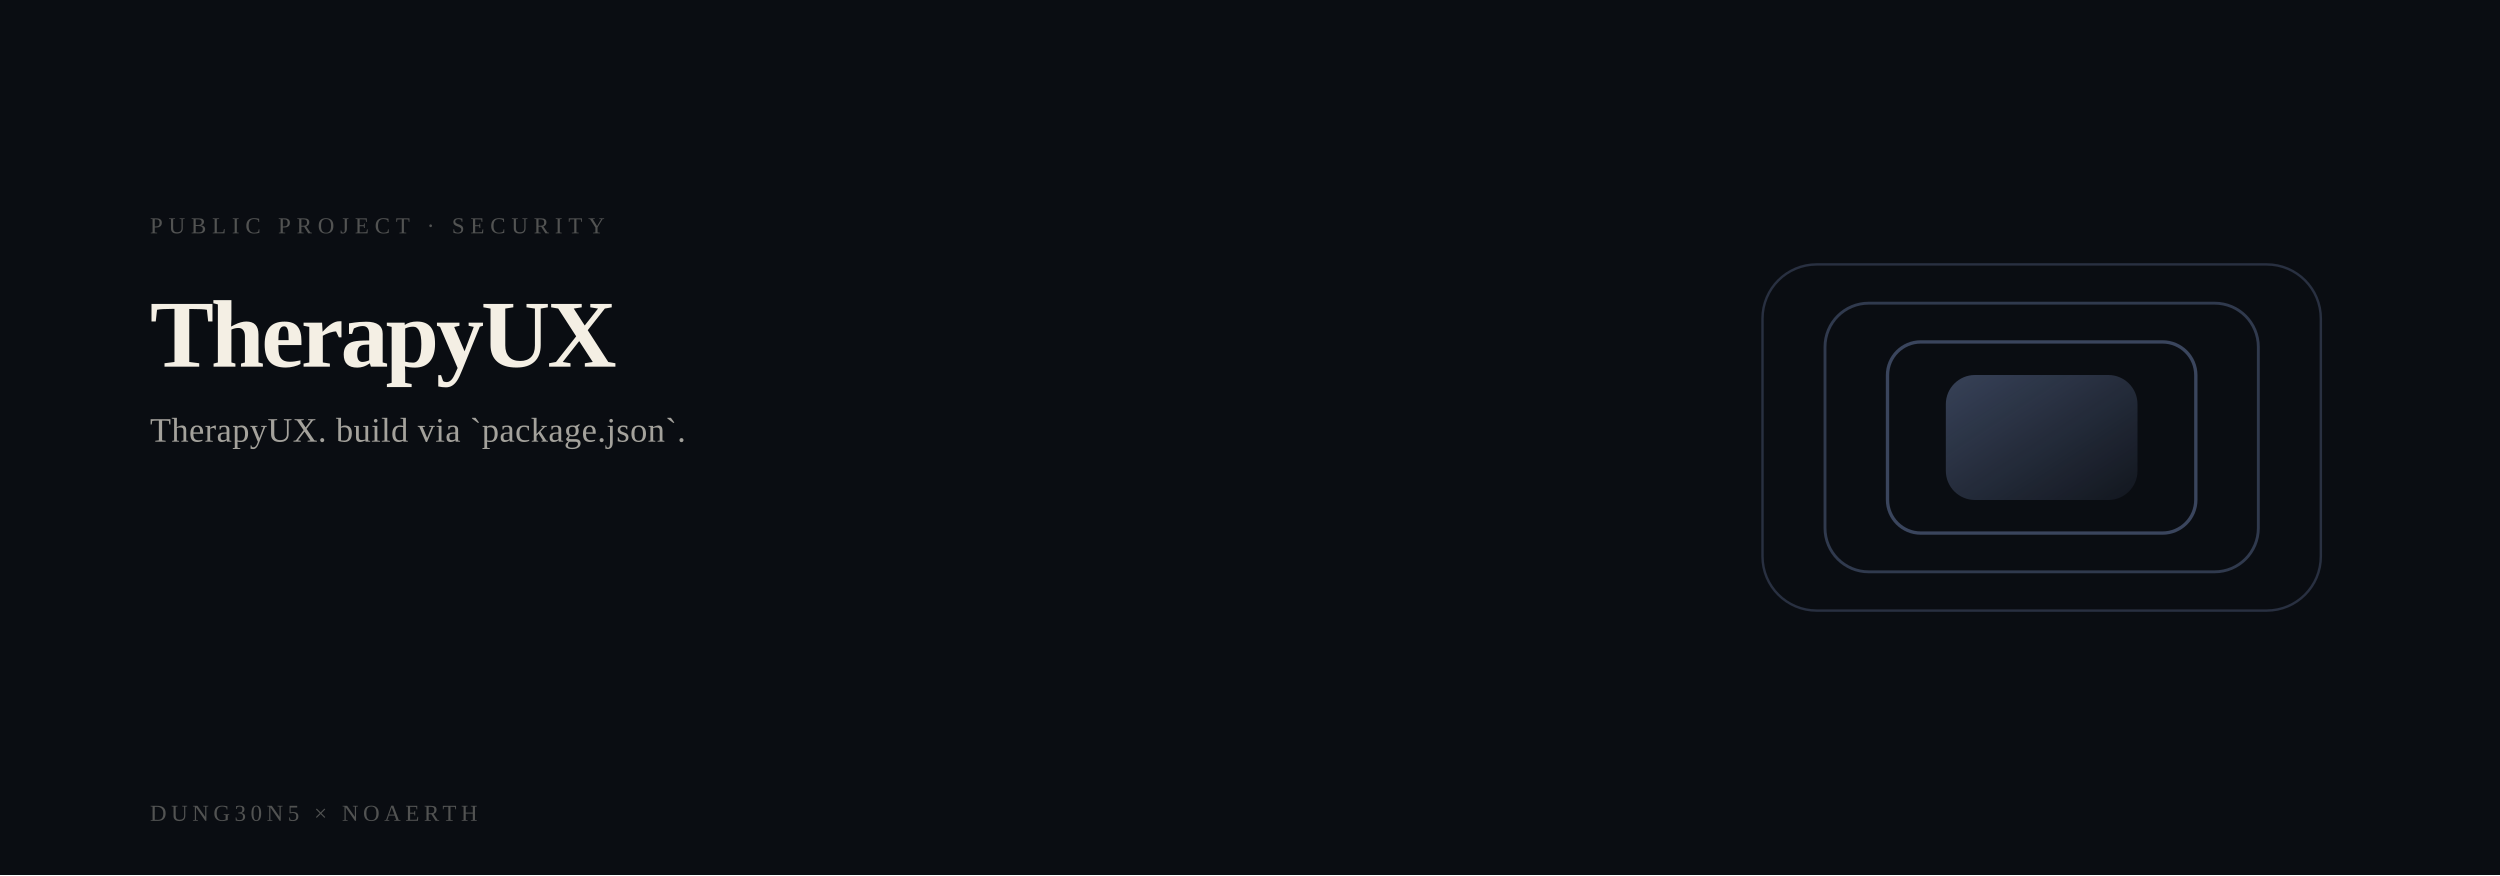
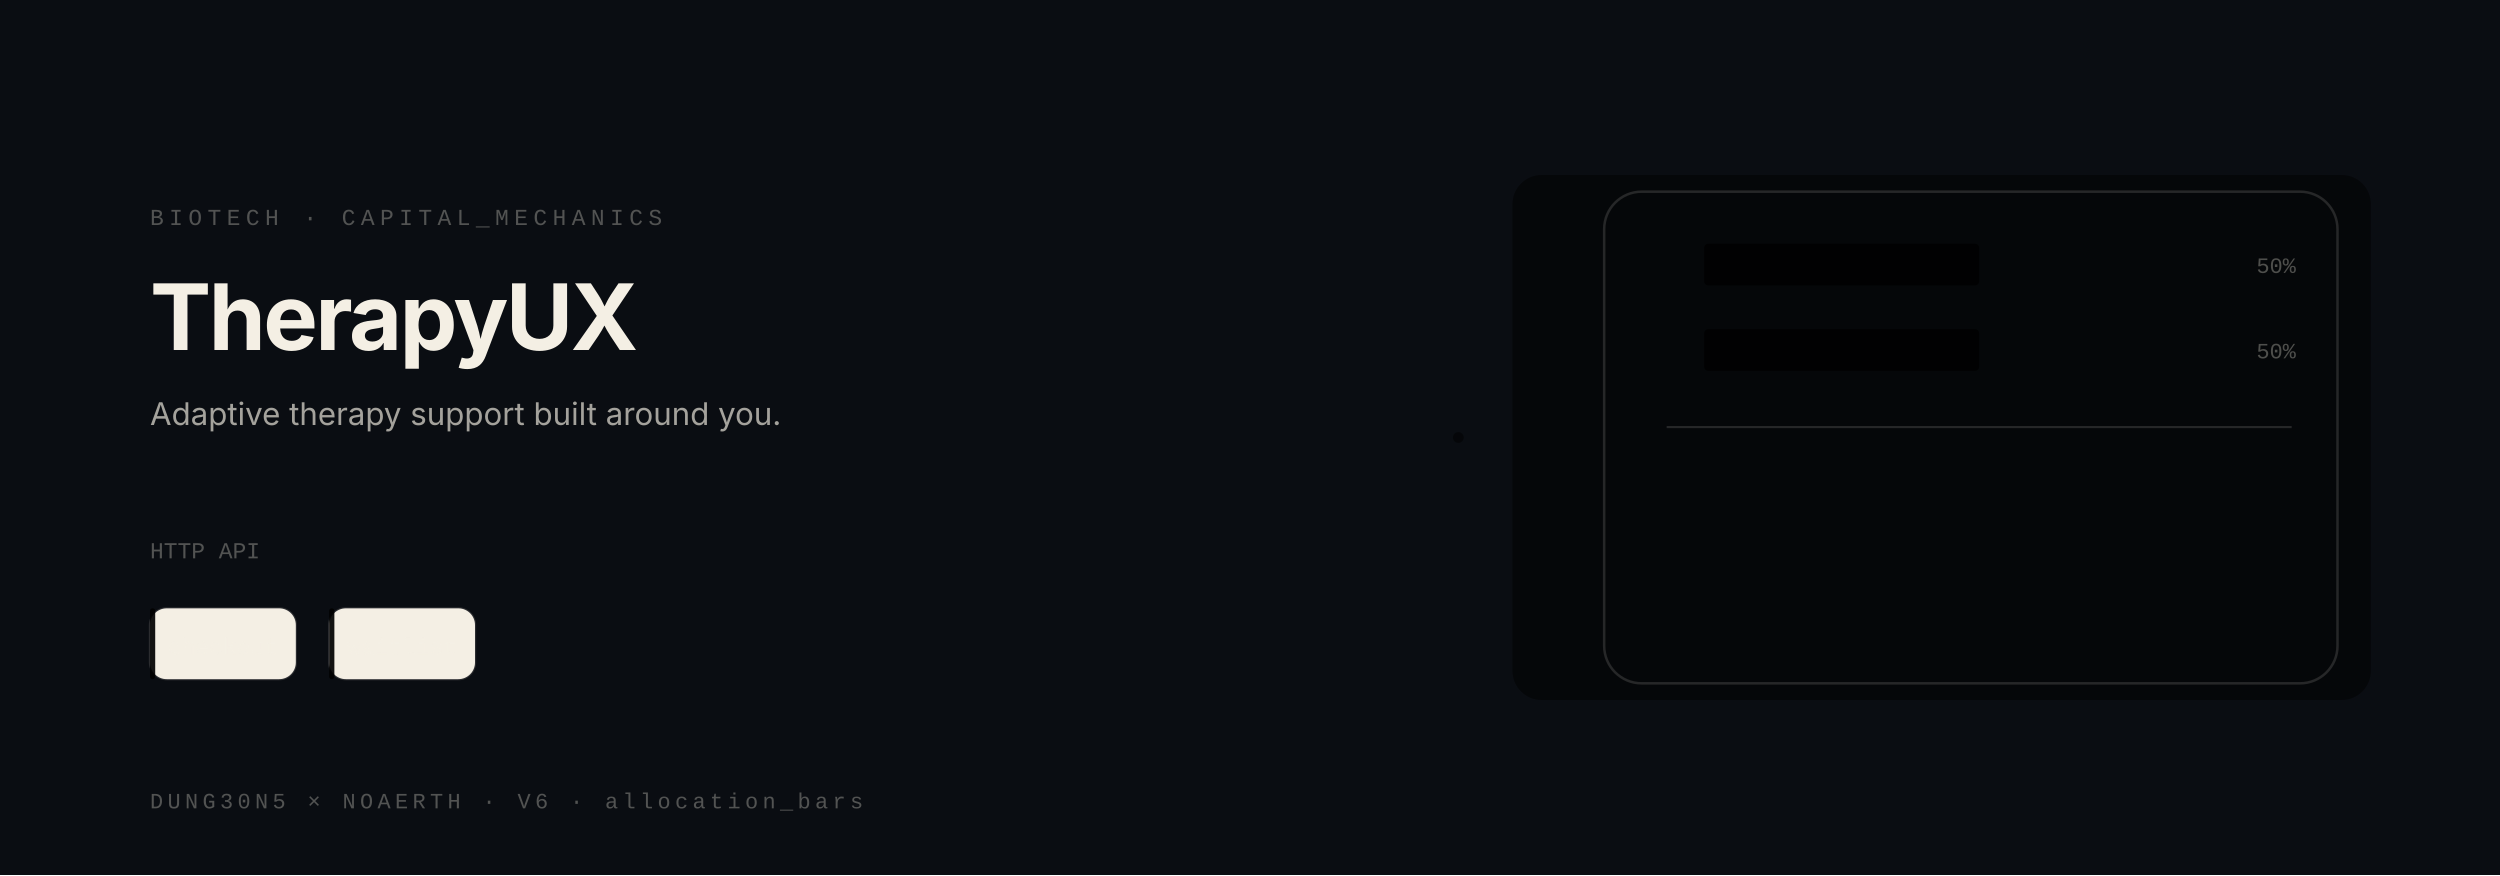
- <svg xmlns="http://www.w3.org/2000/svg" viewBox="0 0 1200 420" width="1200" height="420" role="img" aria-label="TherapyUX: gated channels passing through a sealed boundary. Motion depicts records cross a trust boundary, get validated, and are held or rejected.">
-   <defs>
-     <linearGradient id="hero-TherapyUX-dark-a" x1="0" y1="0" x2="1" y2="1">
-       <stop offset="0" stop-color="#8fa8e0" stop-opacity="0.85" />
-       <stop offset="1" stop-color="#8fa8e0" stop-opacity="0.15" />
-     </linearGradient>
-   </defs>
+ <svg xmlns="http://www.w3.org/2000/svg" viewBox="0 0 1200 420" width="1200" height="420" role="img" aria-label="TherapyUX: records cross a trust boundary, get validated, and are held or rejected">
  <rect width="1200" height="420" fill="#0a0d12" />
-   <rect x="906" y="164.12" width="148" height="91.76" rx="16" fill="none" stroke="#8fa8e0" stroke-width="1.60" opacity="0.36" />
-   <rect x="876" y="145.52" width="208" height="128.96" rx="21" fill="none" stroke="#8fa8e0" stroke-width="1.38" opacity="0.29" />
-   <rect x="846" y="126.92" width="268" height="166.16" rx="26" fill="none" stroke="#8fa8e0" stroke-width="1.16" opacity="0.23" />
-   <rect x="934" y="180" width="92" height="60" rx="14" fill="url(#hero-TherapyUX-dark-a)" opacity="0.40" />
-   <text x="72" y="112" fill="#f4efe44f" font-size="11" letter-spacing="2.8">PUBLIC PROJECT · SECURITY</text>
-   <text x="72" y="176" fill="#f4efe4" font-size="46" font-weight="660" letter-spacing="-1.4">TherapyUX</text>
-   <text x="72" y="212" fill="#f4efe4a8" font-size="16.5" letter-spacing="0.2">TherapyUX. build via `package.json`.</text>
-   <rect x="72" y="266" width="106" height="40" rx="9" fill="#f4efe4" fill-opacity="0.05" stroke="#f4efe424" stroke-width="1.1" opacity="0">
-     <animate attributeName="opacity" from="0" to="1" dur="0.5s" begin="0.50s" fill="freeze" />
-   </rect>
-   <rect x="72" y="266" width="2.5" height="40" rx="1.2" fill="#8fa8e0" opacity="0">
-     <animate attributeName="opacity" from="0" to="0.9" dur="0.5s" begin="0.50s" fill="freeze" />
-   </rect>
-   <text x="125" y="291" fill="#f4efe4" font-size="11.5" text-anchor="middle" font-family="ui-monospace,SFMono-Regular,Menlo,monospace" opacity="0">request<animate attributeName="opacity" from="0" to="1" dur="0.5s" begin="0.65s" fill="freeze" />
-   </text>
-   <rect x="194" y="266" width="106" height="40" rx="9" fill="#f4efe4" fill-opacity="0.05" stroke="#f4efe424" stroke-width="1.1" opacity="0">
-     <animate attributeName="opacity" from="0" to="1" dur="0.5s" begin="1.00s" fill="freeze" />
-   </rect>
-   <rect x="194" y="266" width="2.5" height="40" rx="1.2" fill="#8fa8e0" opacity="0">
-     <animate attributeName="opacity" from="0" to="0.9" dur="0.5s" begin="1.00s" fill="freeze" />
-   </rect>
-   <text x="247" y="291" fill="#f4efe4" font-size="11.5" text-anchor="middle" font-family="ui-monospace,SFMono-Regular,Menlo,monospace" opacity="0">authenticate<animate attributeName="opacity" from="0" to="1" dur="0.5s" begin="1.15s" fill="freeze" />
-   </text>
-   <rect x="316" y="266" width="106" height="40" rx="9" fill="#f4efe4" fill-opacity="0.05" stroke="#f4efe424" stroke-width="1.1" opacity="0">
-     <animate attributeName="opacity" from="0" to="1" dur="0.5s" begin="1.50s" fill="freeze" />
-   </rect>
-   <rect x="316" y="266" width="2.5" height="40" rx="1.2" fill="#8fa8e0" opacity="0">
-     <animate attributeName="opacity" from="0" to="0.9" dur="0.5s" begin="1.50s" fill="freeze" />
-   </rect>
-   <text x="369" y="291" fill="#f4efe4" font-size="11.5" text-anchor="middle" font-family="ui-monospace,SFMono-Regular,Menlo,monospace" opacity="0">authorise<animate attributeName="opacity" from="0" to="1" dur="0.5s" begin="1.65s" fill="freeze" />
-   </text>
-   <rect x="438" y="266" width="106" height="40" rx="9" fill="#f4efe4" fill-opacity="0.05" stroke="#f4efe424" stroke-width="1.1" opacity="0">
-     <animate attributeName="opacity" from="0" to="1" dur="0.5s" begin="2.00s" fill="freeze" />
-   </rect>
-   <rect x="438" y="266" width="2.5" height="40" rx="1.2" fill="#e7c27a" opacity="0">
-     <animate attributeName="opacity" from="0" to="0.9" dur="0.5s" begin="2.00s" fill="freeze" />
-   </rect>
-   <text x="491" y="291" fill="#f4efe4" font-size="11.5" text-anchor="middle" font-family="ui-monospace,SFMono-Regular,Menlo,monospace" opacity="0">record<animate attributeName="opacity" from="0" to="1" dur="0.5s" begin="2.15s" fill="freeze" />
-   </text>
-   <rect x="560" y="266" width="106" height="40" rx="9" fill="#f4efe4" fill-opacity="0.05" stroke="#f4efe424" stroke-width="1.1" opacity="0">
-     <animate attributeName="opacity" from="0" to="1" dur="0.5s" begin="2.50s" fill="freeze" />
-   </rect>
-   <rect x="560" y="266" width="2.5" height="40" rx="1.2" fill="#e0796b" opacity="0">
-     <animate attributeName="opacity" from="0" to="0.9" dur="0.5s" begin="2.50s" fill="freeze" />
-   </rect>
-   <text x="613" y="291" fill="#f4efe4" font-size="11.5" text-anchor="middle" font-family="ui-monospace,SFMono-Regular,Menlo,monospace" opacity="0">reject<animate attributeName="opacity" from="0" to="1" dur="0.5s" begin="2.65s" fill="freeze" />
-   </text>
-   <text x="72" y="394" fill="#f4efe44f" font-size="11" letter-spacing="2.2">DUNG30N5 × NOAERTH</text>
+   <text x="72" y="108" font-family="ui-monospace, SFMono-Regular, Menlo, Monaco, Consolas, 'Liberation Mono', monospace" font-size="11" letter-spacing="2.6" fill="#f4efe44f">BIOTECH · CAPITAL_MECHANICS</text>
+   <text x="72" y="168" font-family="-apple-system, BlinkMacSystemFont, 'Segoe UI', Inter, Helvetica, Arial, sans-serif" font-size="44" font-weight="660" letter-spacing="-1.2" fill="#f4efe4">TherapyUX</text>
+   <text x="72" y="204" font-family="-apple-system, BlinkMacSystemFont, 'Segoe UI', Inter, Helvetica, Arial, sans-serif" font-size="15" fill="#f4efe4a8">Adaptive therapy support built around you.</text>
+   <text x="72" y="268" font-family="ui-monospace, SFMono-Regular, Menlo, Monaco, Consolas, 'Liberation Mono', monospace" font-size="11" fill="#f4efe44f">HTTP API</text>
+   <rect x="72.0" y="292.0" width="70.0" height="34.0" rx="8" fill="#f4efe4" stroke="#f4efe424" stroke-width="1.1" />
+   <rect x="72.0" y="292.0" width="2.5" height="34.0" rx="1.2" fill="amber" opacity="0.92" />
+   <text x="107.0" y="314" font-family="ui-monospace, SFMono-Regular, Menlo, Monaco, Consolas, 'Liberation Mono', monospace" font-size="11" fill="#f4efe4" fill-opacity="0.82" text-anchor="middle">checkout</text>
+   <rect x="158.0" y="292.0" width="70.0" height="34.0" rx="8" fill="#f4efe4" stroke="#f4efe424" stroke-width="1.1" />
+   <rect x="158.0" y="292.0" width="2.5" height="34.0" rx="1.2" fill="mint" opacity="0.92" />
+   <text x="193.0" y="314" font-family="ui-monospace, SFMono-Regular, Menlo, Monaco, Consolas, 'Liberation Mono', monospace" font-size="11" fill="#f4efe4" fill-opacity="0.82" text-anchor="middle">waitlist</text>
+   <rect x="726.0" y="84.0" width="412.0" height="252.0" rx="14" fill="amber" fill-opacity="0.34" />
+   <line x1="740.0" y1="85.0" x2="1124.0" y2="85.0" stroke="amber" stroke-width="1.6" opacity="0.4" />
+   <rect x="738.0" y="316.0" width="382.0" height="20" rx="5" fill="none" stroke="amber" stroke-width="1.1" opacity="0.30" />
+   <rect x="754.0" y="286.0" width="362.0" height="20" rx="5" fill="none" stroke="amber" stroke-width="1.1" opacity="0.24" />
+   <rect x="770.0" y="256.0" width="342.0" height="20" rx="5" fill="none" stroke="amber" stroke-width="1.1" opacity="0.18" />
+   <rect x="786.0" y="226.0" width="322.0" height="20" rx="5" fill="none" stroke="amber" stroke-width="1.1" opacity="0.12" />
+   <rect x="726.0" y="84.0" width="412.0" height="252.0" rx="14" fill="#000" fill-opacity="0.22" />
+   <circle cx="1104.0" cy="302.0" r="9" fill="none" stroke="mint" stroke-width="1.4" opacity="0.6" />
+   <rect x="770" y="92" width="352" height="236" rx="18" fill="none" stroke="#f4efe424" stroke-width="1.2" />
+   <rect x="818.0" y="117.0" width="132.0" height="20.0" rx="2" fill="mint" opacity="0.82" />
+   <text x="1102" y="131" font-family="ui-monospace, SFMono-Regular, Menlo, Monaco, Consolas, 'Liberation Mono', monospace" font-size="10.5" fill="#f4efe44f" text-anchor="end">50%</text>
+   <rect x="818.0" y="158.0" width="132.0" height="20.0" rx="2" fill="amber" opacity="0.82" />
+   <text x="1102" y="172" font-family="ui-monospace, SFMono-Regular, Menlo, Monaco, Consolas, 'Liberation Mono', monospace" font-size="10.5" fill="#f4efe44f" text-anchor="end">50%</text>
+   <line x1="800" y1="205" x2="1100" y2="205" stroke="#f4efe424" stroke-width="1" />
+   <circle cx="700.0" cy="210.0" r="2.6" fill="amber" opacity="0.5" />
+   <text x="72" y="388" font-family="ui-monospace, SFMono-Regular, Menlo, Monaco, Consolas, 'Liberation Mono', monospace" font-size="10.5" letter-spacing="2.1" fill="#f4efe44f">DUNG30N5 × NOAERTH · V6 · allocation_bars</text>
</svg>
